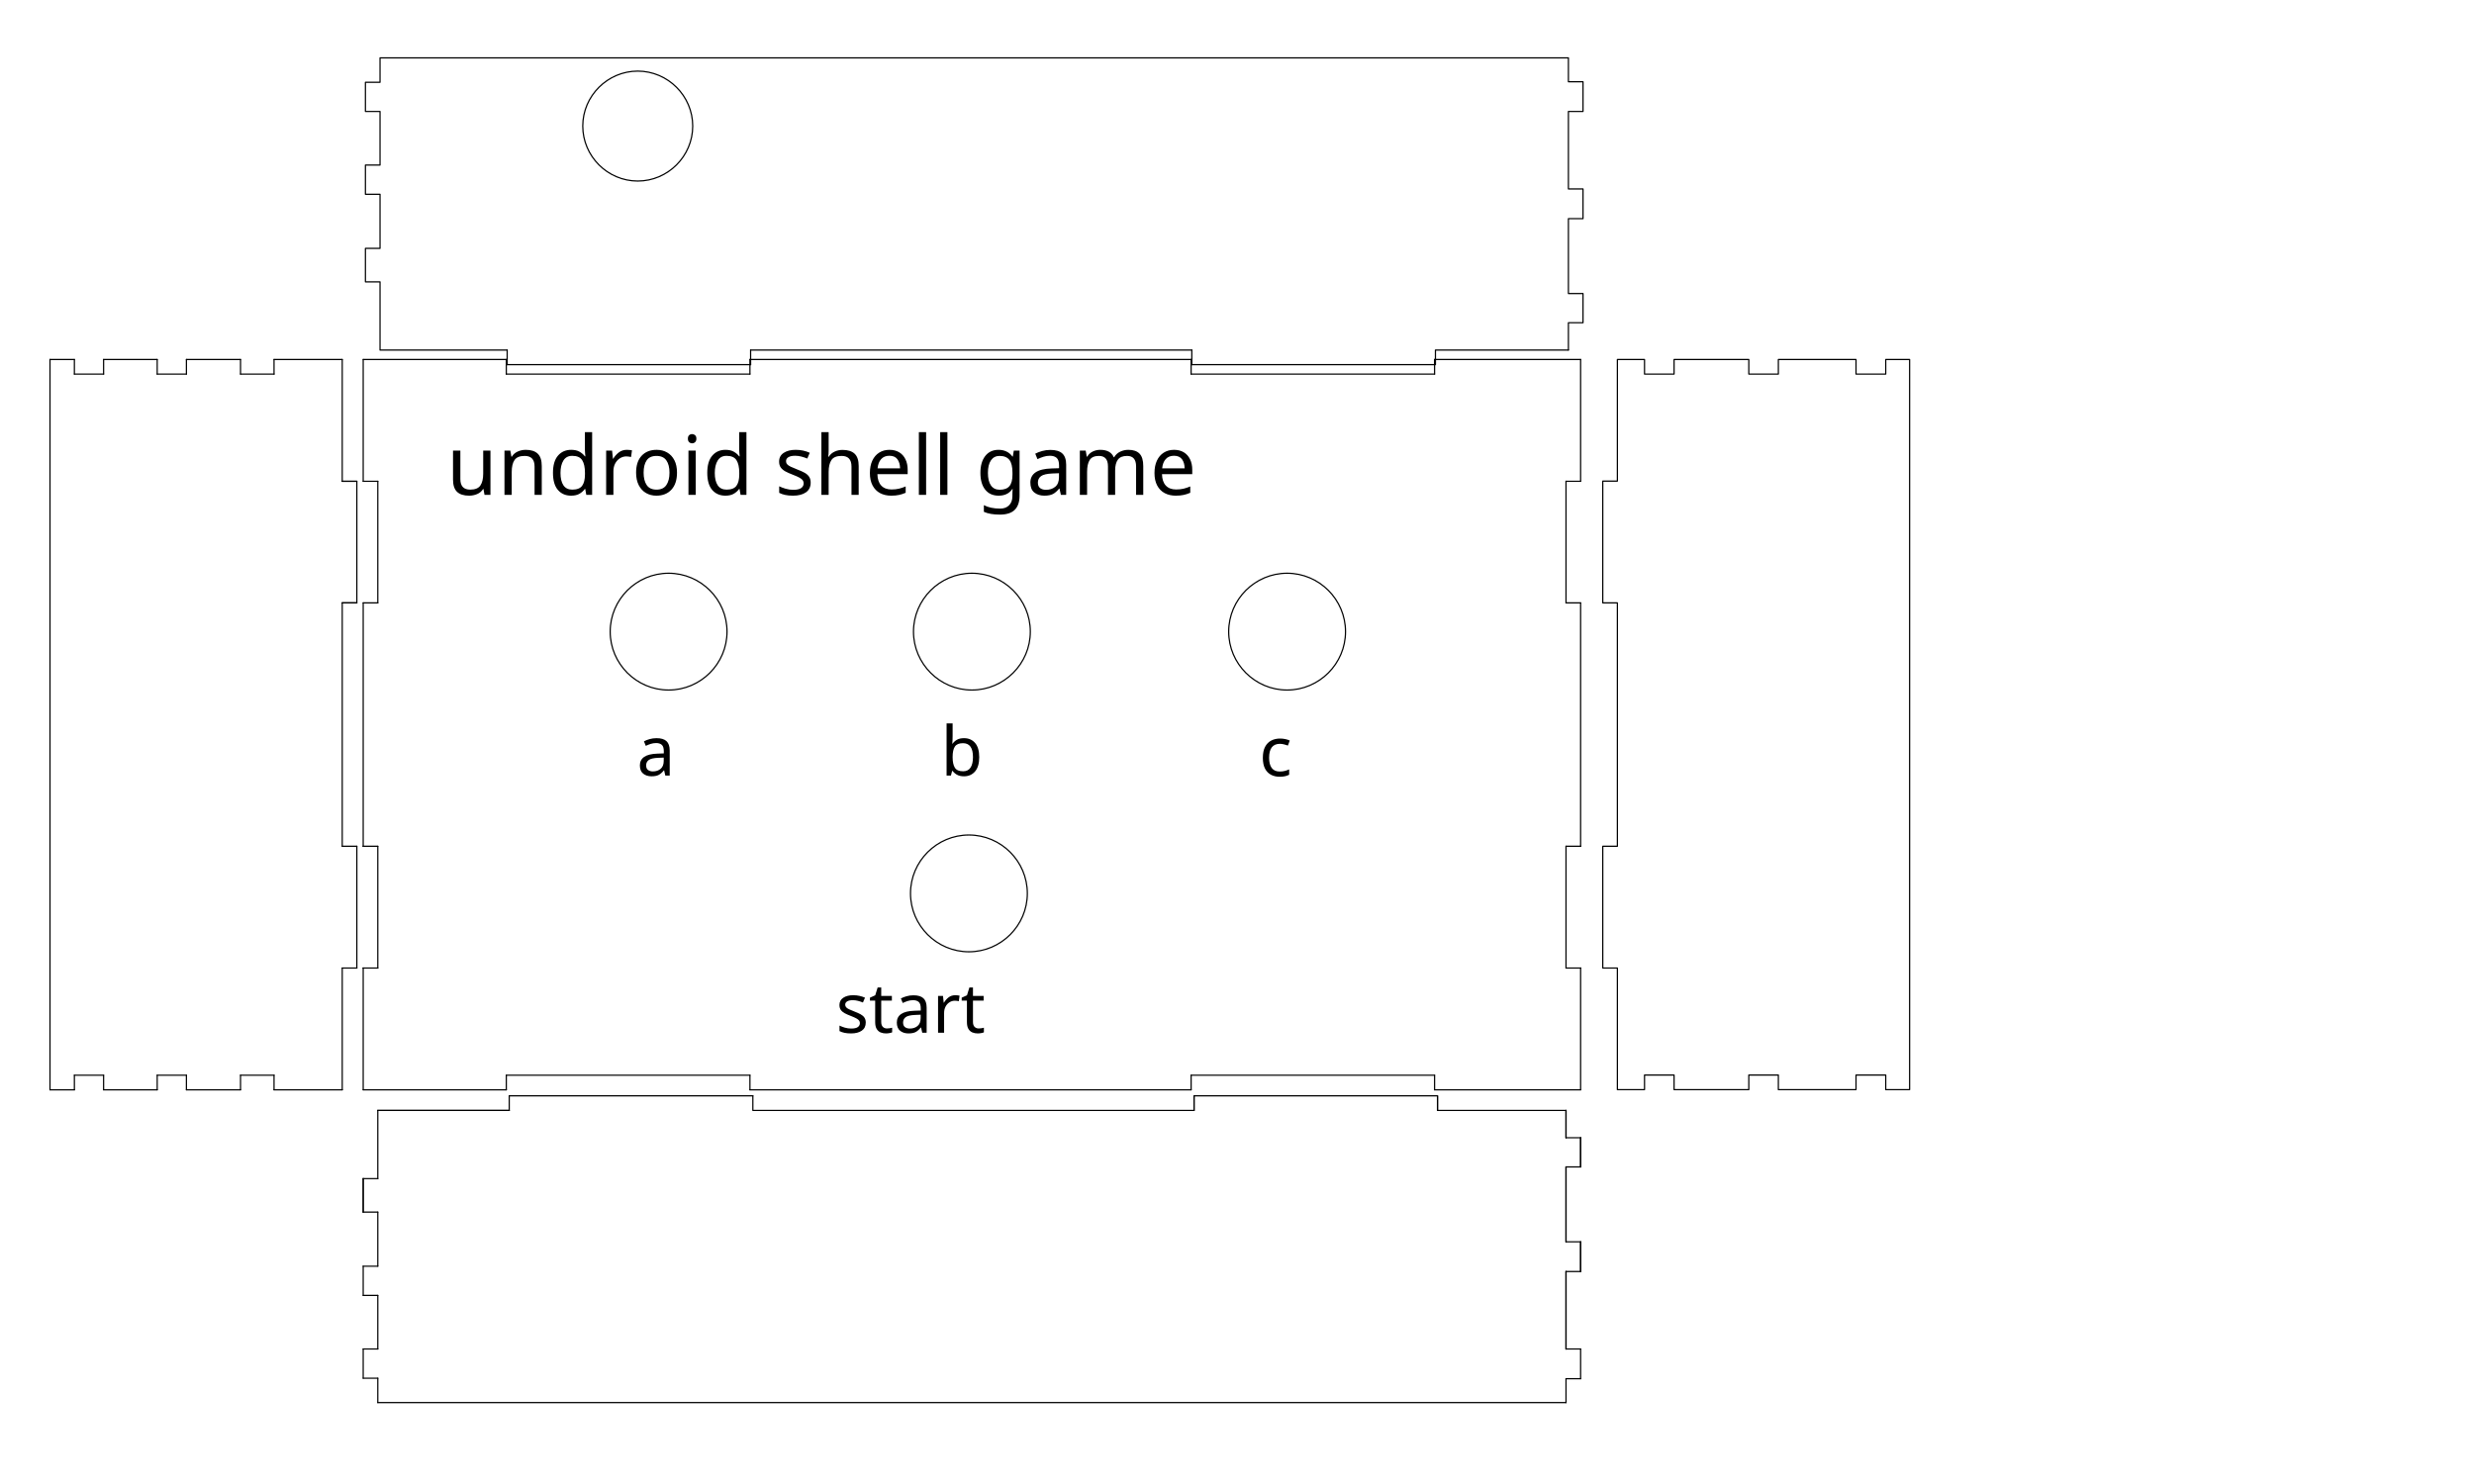
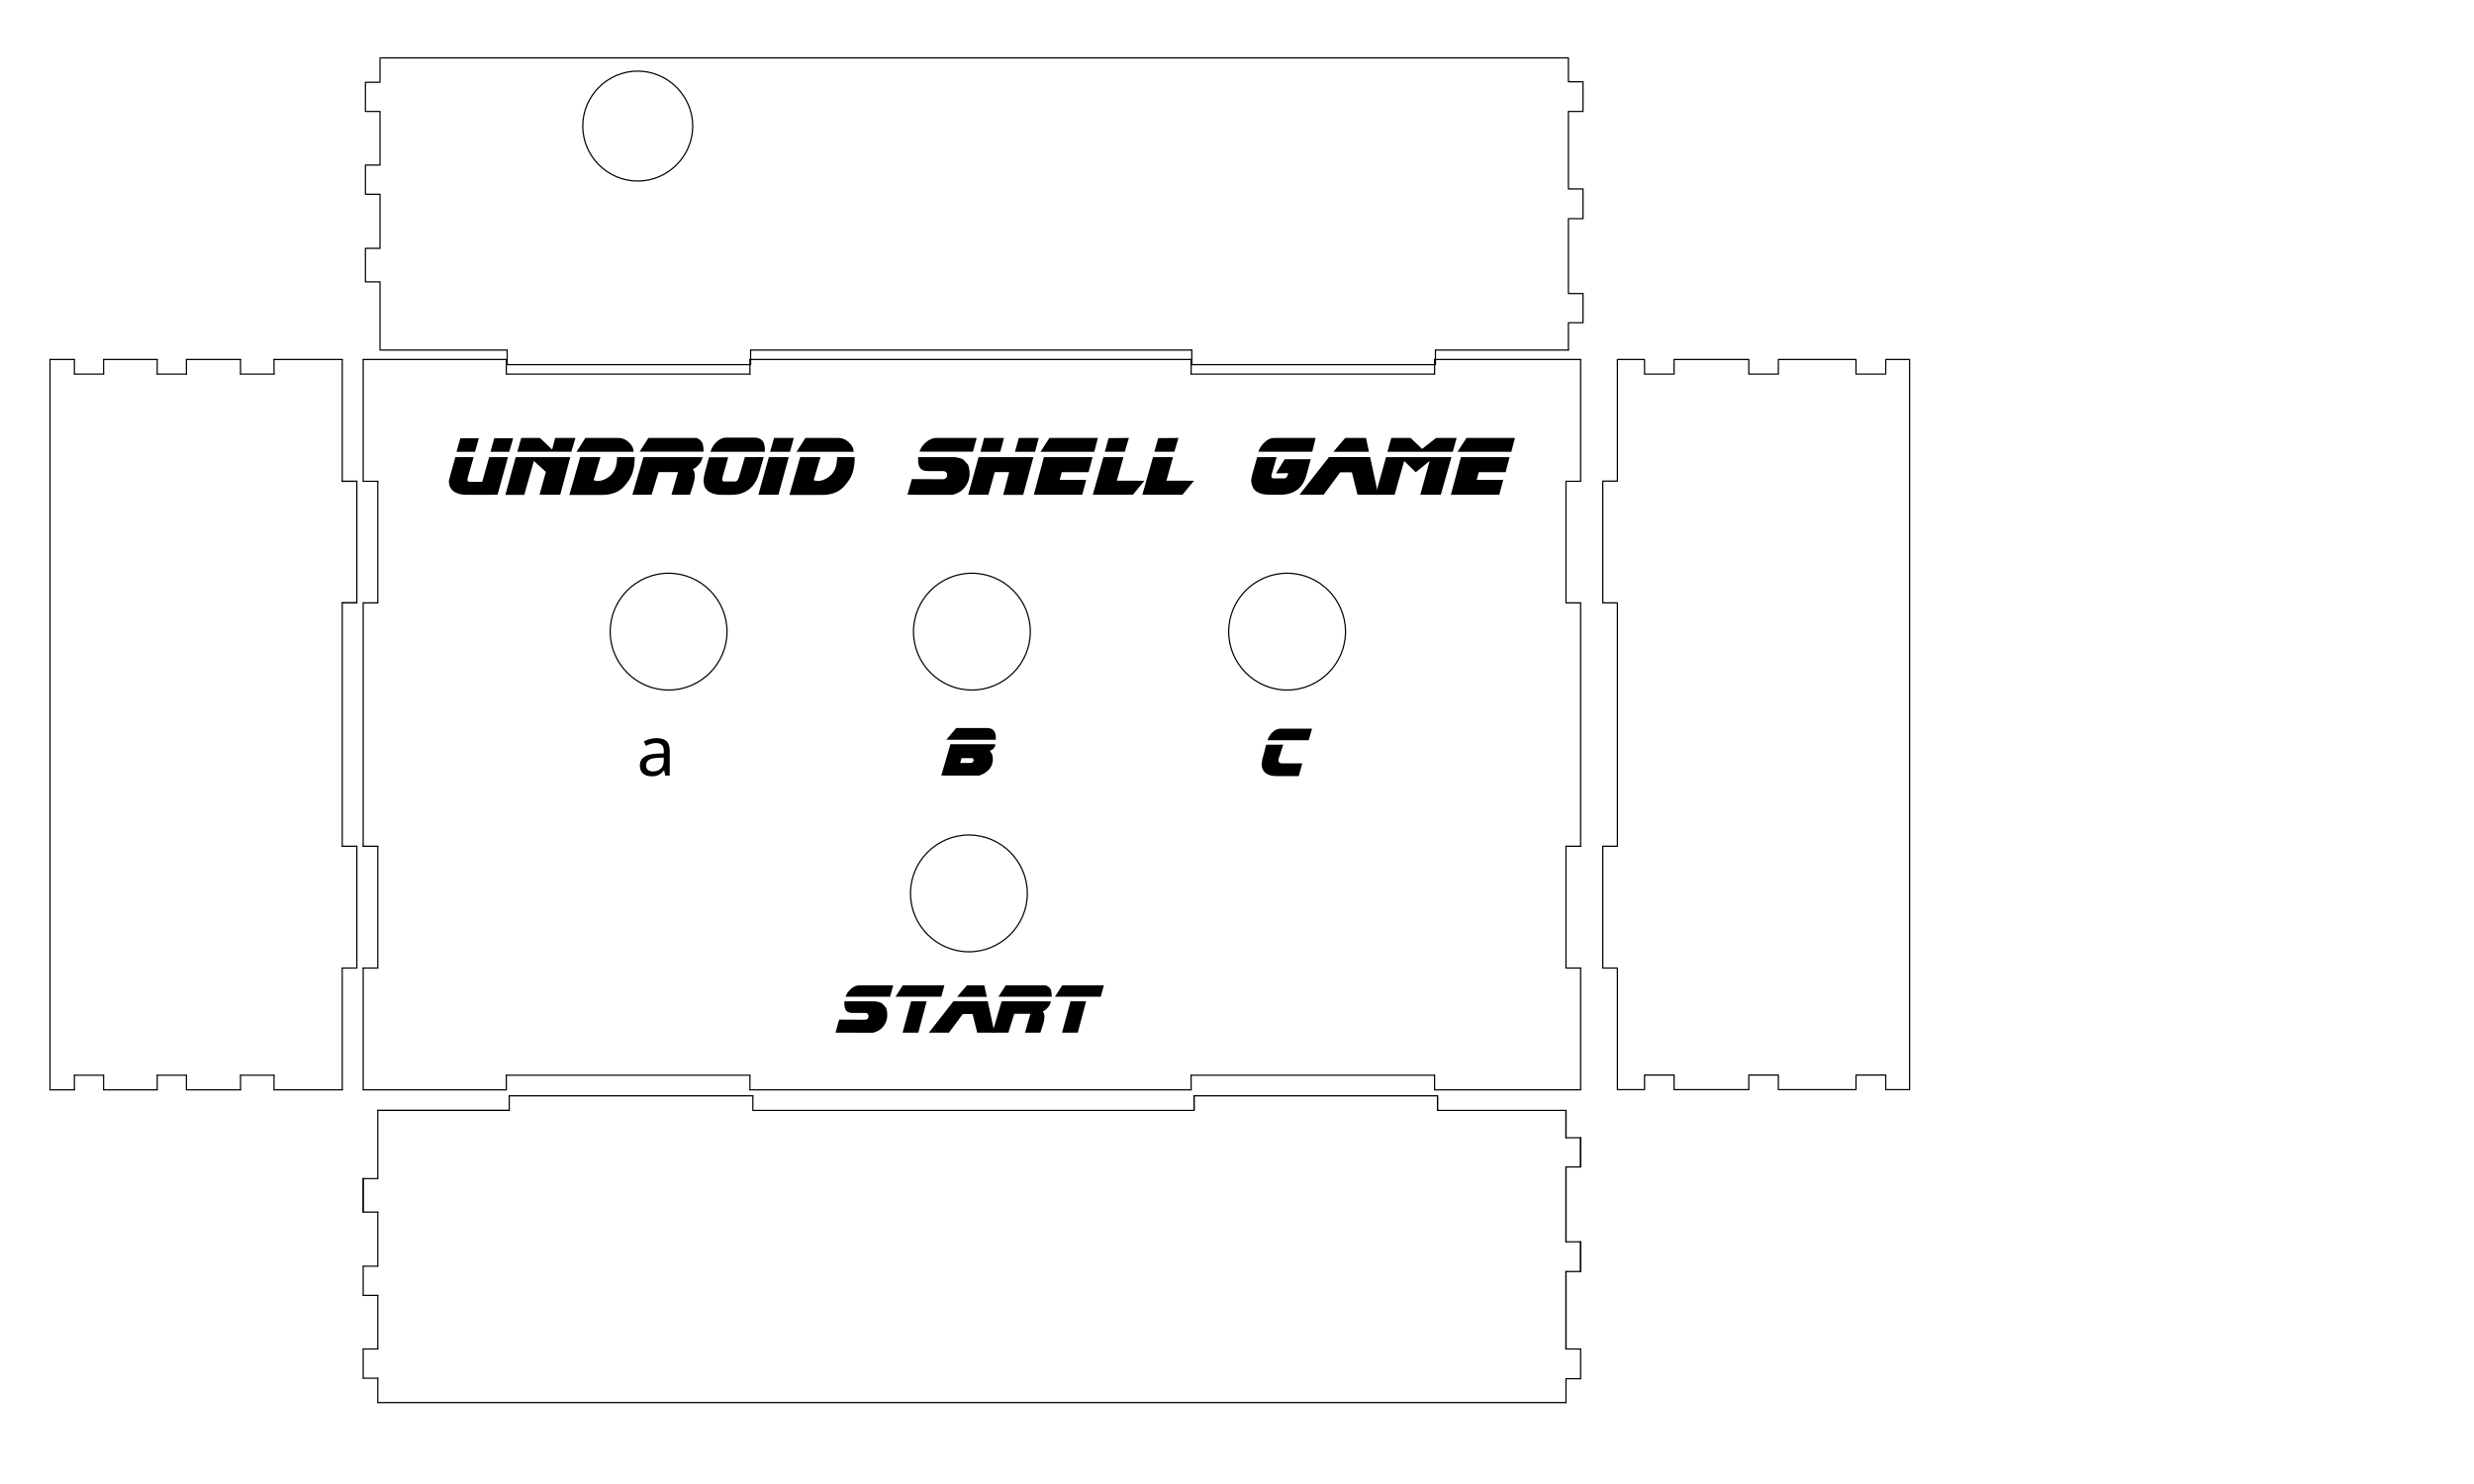
<svg xmlns="http://www.w3.org/2000/svg" version="1.1" id="Layer_1" x="0px" y="0px" width="1440px" height="864px" viewBox="0 0 1440 864" style="enable-background:new 0 0 1440 864;" xml:space="preserve">
  <defs id="defs23083" />
  <style type="text/css" id="style22746">
	.st0{fill:none;stroke:#010101;stroke-width:0.709;stroke-linecap:round;stroke-linejoin:round;stroke-miterlimit:10;}
	.st1{fill:none;stroke:#000000;stroke-width:0.709;stroke-linecap:round;stroke-linejoin:round;stroke-miterlimit:10;}
</style>
  <g id="g22771">
    <path class="st0" d="M828.1,256.8" id="path22748" />
    <polyline class="st0" points="295.2,203.8 221.2,203.8 221.2,164.1 212.7,164.1 212.7,144.6 221.2,144.6 221.2,113.1 212.7,113.1    212.7,96.1 221.2,96.1 221.2,64.9 212.7,64.9 212.7,47.9 221.2,47.9 221.2,33.7 912.9,33.7 912.9,47.6 921.4,47.6 921.4,64.9    912.9,64.9 912.9,110 921.4,110 921.4,127.3 912.9,127.3 912.9,170.9 921.4,170.9 921.4,187.9 912.9,187.9 912.9,203.8  " id="polyline22750" />
    <polyline class="st0" points="693.7,203.8 439.8,203.8 436.9,203.8  " id="polyline22752" />
    <path class="st0" d="M403.2,73.4c0,17.6-14.5,32-32,32c-17.6,0-32-14.5-32-32c0-17.6,14.5-32,32-32S403.2,55.8,403.2,73.4   L403.2,73.4z" id="path22754" />
    <g id="LINE_37_">
      <polyline class="st0" points="693.7,212.3 835.5,212.3 835.5,203.8 912.9,203.8   " id="polyline22756" />
    </g>
    <line class="st0" x1="693.7" y1="212.3" x2="693.7" y2="203.8" id="line22759" />
    <line class="st0" x1="436.9" y1="212.3" x2="436.9" y2="203.8" id="line22761" />
    <line class="st0" x1="436.9" y1="212.3" x2="295.2" y2="212.3" id="line22763" />
    <line class="st0" x1="295.2" y1="212.3" x2="295.2" y2="203.8" id="line22765" />
    <path class="st0" d="M907.8,203.8" id="path22767" />
    <path class="st0" d="M907.8,203.8" id="path22769" />
  </g>
  <g id="g22857">
    <polyline class="st0" points="695,646.5 695,638 836.7,638 836.7,646.5  " id="polyline22773" />
    <line class="st0" x1="219.9" y1="705.7" x2="211.4" y2="705.7" id="line22775" />
    <line class="st0" x1="211.4" y1="705.7" x2="211.4" y2="686.2" id="line22777" />
    <line class="st0" x1="211.4" y1="705.7" x2="211.4" y2="686.2" id="line22779" />
    <line class="st0" x1="211.4" y1="686.2" x2="219.9" y2="686.2" id="line22781" />
    <line class="st0" x1="219.9" y1="686.2" x2="219.9" y2="646.5" id="line22783" />
    <line class="st0" x1="219.9" y1="646.5" x2="296.4" y2="646.5" id="line22785" />
    <line class="st0" x1="296.4" y1="646.5" x2="296.4" y2="638" id="line22787" />
    <line class="st0" x1="296.4" y1="638" x2="438.2" y2="638" id="line22789" />
    <line class="st0" x1="219.9" y1="646.5" x2="296.4" y2="646.5" id="line22791" />
    <polyline class="st0" points="836.7,646.5 836.7,646.5 844.1,646.5 911.5,646.5  " id="polyline22793" />
    <polyline class="st0" points="438.2,638 438.2,646.5 683.6,646.5 695,646.5  " id="polyline22795" />
    <line class="st0" x1="695" y1="646.5" x2="695" y2="638" id="line22797" />
    <line class="st0" x1="836.7" y1="638" x2="836.7" y2="646.5" id="line22799" />
    <line class="st0" x1="911.5" y1="646.5" x2="911.5" y2="662.4" id="line22801" />
    <line class="st0" x1="911.5" y1="646.5" x2="911.5" y2="662.4" id="line22803" />
    <line class="st0" x1="911.5" y1="662.4" x2="920" y2="662.4" id="line22805" />
    <line class="st0" x1="920" y1="662.4" x2="920" y2="679.4" id="line22807" />
    <line class="st0" x1="920" y1="679.4" x2="920" y2="662.4" id="line22809" />
    <line class="st0" x1="920" y1="679.4" x2="911.5" y2="679.4" id="line22811" />
    <line class="st0" x1="911.5" y1="679.4" x2="911.5" y2="723" id="line22813" />
    <line class="st0" x1="911.5" y1="679.4" x2="911.5" y2="723" id="line22815" />
    <line class="st0" x1="911.5" y1="723" x2="920" y2="723" id="line22817" />
    <line class="st0" x1="920" y1="723" x2="920" y2="740.3" id="line22819" />
    <line class="st0" x1="920" y1="723" x2="920" y2="740.3" id="line22821" />
    <line class="st0" x1="920" y1="740.3" x2="911.5" y2="740.3" id="line22823" />
    <line class="st0" x1="911.5" y1="740.3" x2="911.5" y2="785.4" id="line22825" />
    <line class="st0" x1="911.5" y1="740.3" x2="911.5" y2="785.4" id="line22827" />
    <line class="st0" x1="911.5" y1="785.4" x2="920" y2="785.4" id="line22829" />
    <line class="st0" x1="920" y1="785.4" x2="920" y2="802.7" id="line22831" />
    <line class="st0" x1="920" y1="802.7" x2="911.5" y2="802.7" id="line22833" />
    <line class="st0" x1="911.5" y1="802.7" x2="911.5" y2="816.6" id="line22835" />
    <line class="st0" x1="911.5" y1="816.6" x2="219.9" y2="816.6" id="line22837" />
    <line class="st0" x1="219.9" y1="816.6" x2="219.9" y2="802.4" id="line22839" />
    <line class="st0" x1="219.9" y1="802.4" x2="211.4" y2="802.4" id="line22841" />
    <line class="st0" x1="211.4" y1="802.4" x2="211.4" y2="785.4" id="line22843" />
    <line class="st0" x1="211.4" y1="785.4" x2="219.9" y2="785.4" id="line22845" />
    <line class="st0" x1="219.9" y1="785.4" x2="219.9" y2="754.2" id="line22847" />
    <line class="st0" x1="219.9" y1="754.2" x2="211.4" y2="754.2" id="line22849" />
    <line class="st0" x1="211.4" y1="754.2" x2="211.4" y2="737.2" id="line22851" />
    <line class="st0" x1="211.4" y1="737.2" x2="219.9" y2="737.2" id="line22853" />
    <line class="st0" x1="219.9" y1="737.2" x2="219.9" y2="705.7" id="line22855" />
  </g>
  <g id="g22982">
    <g id="LWPOLYLINE_1_">
      <polyline class="st0" points="199.2,280.2 207.7,280.2 207.7,351 199.2,351   " id="polyline22859" />
    </g>
    <g id="LINE_73_">
      <line class="st0" x1="29.1" y1="634.5" x2="29.1" y2="209.3" id="line22862" />
    </g>
    <g id="LINE_72_">
      <line class="st0" x1="159.5" y1="209.3" x2="199.2" y2="209.3" id="line22865" />
      <line class="st0" x1="108.5" y1="209.3" x2="140" y2="209.3" id="line22867" />
      <line class="st0" x1="60.3" y1="209.3" x2="91.5" y2="209.3" id="line22869" />
      <line class="st0" x1="29.1" y1="209.3" x2="43.3" y2="209.3" id="line22871" />
    </g>
    <g id="LINE_71_">
      <line class="st0" x1="199.2" y1="280.2" x2="199.2" y2="209.3" id="line22874" />
    </g>
    <g id="LINE_70_">
      <line class="st0" x1="207.7" y1="280.2" x2="199.2" y2="280.2" id="line22877" />
    </g>
    <g id="LINE_69_">
      <line class="st0" x1="199.2" y1="351" x2="199.2" y2="492.7" id="line22880" />
    </g>
    <g id="LINE_68_">
      <line class="st0" x1="199.2" y1="492.7" x2="207.7" y2="492.7" id="line22883" />
    </g>
    <g id="LINE_67_">
      <line class="st0" x1="207.7" y1="351" x2="199.2" y2="351" id="line22886" />
    </g>
    <g id="LINE_66_">
      <line class="st0" x1="199.2" y1="563.6" x2="199.2" y2="634.5" id="line22889" />
    </g>
    <g id="LINE_65_">
      <path class="st0" d="M199.2,634.5" id="path22892" />
    </g>
    <g id="LINE_64_">
      <line class="st0" x1="207.7" y1="492.7" x2="207.7" y2="563.6" id="line22895" />
    </g>
    <g id="LINE_63_">
      <line class="st0" x1="207.7" y1="563.6" x2="199.2" y2="563.6" id="line22898" />
    </g>
    <g id="LINE_62_">
      <line class="st0" x1="159.5" y1="626" x2="159.5" y2="634.5" id="line22901" />
    </g>
    <g id="LINE_61_">
      <path class="st0" d="M140,634.5" id="path22904" />
      <path class="st0" d="M159.5,634.5" id="path22906" />
    </g>
    <g id="LINE_60_">
      <line class="st0" x1="140" y1="634.5" x2="140" y2="626" id="line22909" />
    </g>
    <g id="LINE_59_">
      <line class="st0" x1="140" y1="626" x2="159.5" y2="626" id="line22912" />
    </g>
    <g id="LINE_58_">
      <line class="st0" x1="108.5" y1="626" x2="108.5" y2="634.5" id="line22915" />
    </g>
    <g id="LINE_57_">
      <path class="st0" d="M91.5,634.5" id="path22918" />
      <path class="st0" d="M108.5,634.5" id="path22920" />
    </g>
    <g id="LINE_56_">
      <line class="st0" x1="91.5" y1="634.5" x2="91.5" y2="626" id="line22923" />
    </g>
    <g id="LINE_55_">
      <line class="st0" x1="91.5" y1="626" x2="108.5" y2="626" id="line22926" />
    </g>
    <g id="LINE_54_">
      <line class="st0" x1="60.3" y1="626" x2="60.3" y2="634.5" id="line22929" />
    </g>
    <g id="LINE_53_">
      <path class="st0" d="M43.3,634.5" id="path22932" />
      <path class="st0" d="M60.3,634.5" id="path22934" />
    </g>
    <g id="LINE_52_">
      <line class="st0" x1="43.3" y1="634.5" x2="43.3" y2="626" id="line22937" />
    </g>
    <g id="LINE_51_">
      <line class="st0" x1="43.3" y1="626" x2="60.3" y2="626" id="line22940" />
    </g>
    <g id="LINE_50_">
      <line class="st0" x1="43.3" y1="217.8" x2="43.3" y2="209.3" id="line22943" />
    </g>
    <g id="LINE_49_">
      <line class="st0" x1="60.3" y1="209.3" x2="60.3" y2="217.8" id="line22946" />
    </g>
    <g id="LINE_48_">
      <line class="st0" x1="60.3" y1="217.8" x2="43.3" y2="217.8" id="line22949" />
    </g>
    <g id="LINE_47_">
      <line class="st0" x1="91.5" y1="217.8" x2="91.5" y2="209.3" id="line22952" />
    </g>
    <g id="LINE_46_">
      <line class="st0" x1="108.5" y1="209.3" x2="108.5" y2="217.8" id="line22955" />
    </g>
    <g id="LINE_45_">
      <line class="st0" x1="108.5" y1="217.8" x2="91.5" y2="217.8" id="line22958" />
    </g>
    <g id="LINE_44_">
      <line class="st0" x1="140" y1="217.8" x2="140" y2="209.3" id="line22961" />
    </g>
    <g id="LINE_43_">
      <line class="st0" x1="159.5" y1="209.3" x2="159.5" y2="217.8" id="line22964" />
    </g>
    <g id="LINE_42_">
      <line class="st0" x1="159.5" y1="217.8" x2="140" y2="217.8" id="line22967" />
    </g>
    <g id="LINE_41_">
      <line class="st0" x1="199.2" y1="634.5" x2="159.5" y2="634.5" id="line22970" />
    </g>
    <g id="LINE_40_">
      <line class="st0" x1="140" y1="634.5" x2="108.5" y2="634.5" id="line22973" />
    </g>
    <g id="LINE_39_">
      <line class="st0" x1="91.5" y1="634.5" x2="60.3" y2="634.5" id="line22976" />
    </g>
    <g id="LINE_38_">
      <line class="st0" x1="43.3" y1="634.5" x2="29.1" y2="634.5" id="line22979" />
    </g>
  </g>
  <path class="st0" d="m 531.7,367.744 c 0,-18.7 15.3,-34 34,-34 18.7,0 34,15.3 34,34 0,18.7 -15.3,34 -34,34 -18.7,0 -34,-15.3 -34,-34 z" id="path22984" />
  <path class="st0" d="M211.4,209.3" id="path22986" />
  <path class="st0" d="M211.4,634.5" id="path22988" />
  <path class="st0" d="M920,634.5" id="path22990" />
  <path class="st0" d="M920,209.3" id="path22992" />
  <line class="st0" x1="294.7" y1="634.5" x2="211.4" y2="634.5" id="line22994" />
  <line class="st0" x1="693.3" y1="634.5" x2="436.5" y2="634.5" id="line22996" />
  <line class="st0" x1="920" y1="634.5" x2="835" y2="634.5" id="line22998" />
  <line class="st0" x1="835" y1="209.3" x2="920" y2="209.3" id="line23000" />
  <line class="st0" x1="436.5" y1="209.3" x2="693.3" y2="209.3" id="line23002" />
  <line class="st0" x1="211.4" y1="209.3" x2="294.7" y2="209.3" id="line23004" />
  <line class="st0" x1="693.3" y1="634.5" x2="693.3" y2="626" id="line23006" />
  <line class="st0" x1="693.3" y1="626" x2="835" y2="626" id="line23008" />
  <line class="st0" x1="835" y1="626" x2="835" y2="634.5" id="line23010" />
  <line class="st0" x1="920" y1="563.6" x2="911.5" y2="563.6" id="line23012" />
  <line class="st0" x1="911.5" y1="563.6" x2="911.5" y2="492.7" id="line23014" />
  <line class="st0" x1="911.5" y1="492.7" x2="920" y2="492.7" id="line23016" />
  <line class="st0" x1="920" y1="563.6" x2="920" y2="563.6" id="line23018" />
  <line class="st0" x1="920" y1="492.7" x2="920" y2="492.7" id="line23020" />
  <line class="st0" x1="920" y1="351" x2="911.5" y2="351" id="line23022" />
  <line class="st0" x1="911.5" y1="351" x2="911.5" y2="280.2" id="line23024" />
  <line class="st0" x1="911.5" y1="280.2" x2="920" y2="280.2" id="line23026" />
  <line class="st0" x1="835" y1="217.8" x2="693.3" y2="217.8" id="line23028" />
  <line class="st0" x1="693.3" y1="217.8" x2="693.3" y2="209.3" id="line23030" />
  <line class="st0" x1="835" y1="209.3" x2="835" y2="217.8" id="line23032" />
  <line class="st0" x1="436.5" y1="217.8" x2="294.7" y2="217.8" id="line23034" />
  <line class="st0" x1="294.7" y1="217.8" x2="294.7" y2="209.3" id="line23036" />
  <line class="st0" x1="436.5" y1="209.3" x2="436.5" y2="217.8" id="line23038" />
  <line class="st0" x1="219.9" y1="351" x2="211.4" y2="351" id="line23040" />
  <line class="st0" x1="211.4" y1="280.2" x2="219.9" y2="280.2" id="line23042" />
  <line class="st0" x1="219.9" y1="280.2" x2="219.9" y2="351" id="line23044" />
  <line class="st0" x1="219.9" y1="563.6" x2="211.4" y2="563.6" id="line23046" />
  <line class="st0" x1="211.4" y1="492.7" x2="211.4" y2="492.7" id="line23048" />
  <line class="st0" x1="211.4" y1="563.6" x2="211.4" y2="563.6" id="line23050" />
  <line class="st0" x1="211.4" y1="492.7" x2="219.9" y2="492.7" id="line23052" />
  <line class="st0" x1="219.9" y1="492.7" x2="219.9" y2="563.6" id="line23054" />
  <line class="st0" x1="294.7" y1="634.5" x2="294.7" y2="626" id="line23056" />
  <line class="st0" x1="294.7" y1="626" x2="436.5" y2="626" id="line23058" />
  <line class="st0" x1="436.5" y1="626" x2="436.5" y2="634.5" id="line23060" />
  <line class="st0" x1="920" y1="351" x2="920" y2="492.7" id="line23062" />
  <line class="st0" x1="920" y1="209.3" x2="920" y2="280.2" id="line23064" />
  <line class="st0" x1="920" y1="563.6" x2="920" y2="634.5" id="line23066" />
  <line class="st0" x1="211.4" y1="634.5" x2="211.4" y2="563.6" id="line23068" />
  <line class="st0" x1="211.4" y1="280.2" x2="211.4" y2="209.3" id="line23070" />
  <line class="st0" x1="211.4" y1="492.7" x2="211.4" y2="351" id="line23072" />
  <path class="st0" d="m 529.961,520.142 c 0,-18.7 15.3,-34 34,-34 18.7,0 34,15.3 34,34 0,18.7 -15.3,34 -34,34 -18.7,0 -34,-15.3 -34,-34 z" id="path23074-7" style="fill:none;stroke:#010101;stroke-width:0.709;stroke-linecap:round;stroke-linejoin:round;stroke-miterlimit:10" />
  <path class="st0" d="m 715.163,367.744 c 0,-18.7 15.3,-34 34,-34 18.7,0 34,15.3 34,34 0,18.7 -15.3,34 -34,34 -18.7,0 -34,-15.3 -34,-34 z" id="path23074-0" style="fill:none;stroke:#010101;stroke-width:0.709;stroke-linecap:round;stroke-linejoin:round;stroke-miterlimit:10" />
  <path class="st0" d="m 355.163,367.744 c 0,-18.7 15.3,-34 34,-34 18.7,0 34,15.3 34,34 0,18.7 -15.3,34 -34,34 -18.7,0 -34,-15.3 -34,-34 z" id="path23074-3" style="fill:none;stroke:#010101;stroke-width:0.709;stroke-linecap:round;stroke-linejoin:round;stroke-miterlimit:10" />
  <g id="g23078">
    <polygon class="st1" points="941.4,634.4 957.2,634.4 957.2,625.9 974.4,625.9 974.4,634.4 1017.9,634.4 1017.9,625.9    1035.1,625.9 1035.1,634.4 1080.3,634.4 1080.3,625.9 1097.6,625.9 1097.6,634.4 1111.5,634.4 1111.5,209.3 1097.6,209.3    1097.6,217.8 1080.3,217.8 1080.3,209.3 1035.1,209.3 1035.1,217.8 1017.9,217.8 1017.9,209.3 974.4,209.3 974.4,217.8    957.2,217.8 957.2,209.3 941.4,209.3 941.4,280.1 932.9,280.1 932.9,351 941.4,351 941.4,492.7 932.9,492.7 932.9,563.6    941.4,563.6  " id="polygon23076" />
  </g>
-   <text xml:space="preserve" style="font-style:normal;font-weight:normal;font-size:40px;line-height:1.25;font-family:sans-serif;fill:#000000;fill-opacity:1;stroke:none" x="259.889" y="288.097" id="text24029">
-     <tspan id="tspan24027" x="259.889" y="288.097" style="font-style:normal;font-variant:normal;font-weight:normal;font-stretch:normal;font-size:48px;font-family:'Blade Runner Movie Font';-inkscape-font-specification:'Blade Runner Movie Font, Normal';font-variant-ligatures:normal;font-variant-caps:normal;font-variant-numeric:normal;font-variant-east-asian:normal">undroid shell game</tspan>
-   </text>
+   <g aria-label="undroid shell game" id="text24029" style="font-size:40px;line-height:1.25">
+     <path d="m 298.673,255.121 -2.256,7.92 h -10.944 l 2.208,-7.92 z m -19.968,0 -2.208,7.92 h -10.8 l 2.256,-7.872 z m 16.944,11.04 -6.048,21.888 -17.568,0.048 q -8.256,0 -10.224,-4.944 -0.528,-1.344 -0.528,-2.688 0,-0.768 0.192,-1.44 l 3.552,-12.864 h 10.656 l -3.408,11.904 q -0.24,0.816 -0.24,1.2 0,0.96 0.96,1.248 h 7.68 l 4.032,-14.352 z" style="font-size:48px;font-family:'Blade Runner Movie Font';-inkscape-font-specification:'Blade Runner Movie Font, Normal'" id="path34207" />
+     <path d="m 334.961,254.977 -2.4,8.016 h -31.44 l 2.256,-8.016 h 10.896 l 7.104,6.768 1.728,-6.768 z m -3.024,11.184 -5.856,21.888 h -12.048 l 3.696,-13.296 -7.008,-6.384 -5.568,19.728 h -10.992 l 6,-21.936 z" style="font-size:48px;font-family:'Blade Runner Movie Font';-inkscape-font-specification:'Blade Runner Movie Font, Normal'" id="path34209" />
+     <path d="m 368.849,263.041 h -33.264 l 5.136,-8.064 h 19.344 q 3.168,0 5.904,2.496 2.736,2.448 2.88,5.568 z m 0.576,3.12 q 0,8.448 -3.264,13.248 -2.64,3.888 -4.8,5.52 -4.32,3.216 -10.896,3.216 h -19.056 l 6.288,-21.984 h 11.808 l -3.984,13.392 q 1.152,0.48 2.448,0.48 2.4,0 4.992,-1.488 4.176,-2.352 5.472,-6.768 0.672,-2.256 0.768,-5.616 z" style="font-size:48px;font-family:'Blade Runner Movie Font';-inkscape-font-specification:'Blade Runner Movie Font, Normal'" id="path34211" />
+     <path d="m 409.504,262.945 h -37.2 l 5.088,-7.968 h 27.312 q 1.104,0 2.208,0.768 1.152,0.768 1.728,1.824 0.864,1.584 0.864,5.376 z m -0.576,3.216 q -0.384,2.928 -3.36,5.52 -1.344,1.2 -2.256,1.488 1.104,1.728 1.104,3.648 0,1.104 -0.336,3.12 -0.192,1.248 -2.496,8.112 h -10.752 l 3.84,-13.2 h -11.328 l -4.08,13.2 h -11.184 l 6.432,-21.888 z" style="font-size:48px;font-family:'Blade Runner Movie Font';-inkscape-font-specification:'Blade Runner Movie Font, Normal'" id="path34213" />
+     <path d="m 445.168,263.041 h -31.632 q 0.96,-3.264 3.264,-5.52 2.832,-2.736 5.856,-2.736 h 16.32 q 6.192,0 6.192,6.576 0,1.632 0,1.68 z m -0.672,3.072 -0.192,0.768 q -0.768,2.496 -2.64,9.12 -1.2,4.176 -3.696,7.008 -4.512,5.088 -12.096,5.088 h -5.712 q -4.608,0 -7.296,-1.728 -3.312,-2.064 -3.312,-6.384 0,-2.304 0.72,-4.896 l 2.4,-8.88 h 11.184 l -3.312,11.664 q -0.192,0.816 -0.192,1.248 0,0.96 0.864,1.2 h 6.96 q 1.296,-0.336 1.92,-2.448 l 3.456,-11.712 z" style="font-size:48px;font-family:'Blade Runner Movie Font';-inkscape-font-specification:'Blade Runner Movie Font, Normal'" id="path34215" />
+     <path d="m 462.016,254.977 -2.208,8.064 h -11.568 l 2.304,-8.064 z m -2.928,11.184 -6,21.888 h -11.664 l 6.096,-21.888 z" style="font-size:48px;font-family:'Blade Runner Movie Font';-inkscape-font-specification:'Blade Runner Movie Font, Normal'" id="path34217" />
+     <path d="m 496.912,263.041 h -33.264 l 5.136,-8.064 h 19.344 q 3.168,0 5.904,2.496 2.736,2.448 2.88,5.568 z m 0.576,3.12 q 0,8.448 -3.264,13.248 -2.64,3.888 -4.8,5.52 -4.32,3.216 -10.896,3.216 h -19.056 l 6.288,-21.984 h 11.808 l -3.984,13.392 q 1.152,0.48 2.448,0.48 2.4,0 4.992,-1.488 4.176,-2.352 5.472,-6.768 0.672,-2.256 0.768,-5.616 z" style="font-size:48px;font-family:'Blade Runner Movie Font';-inkscape-font-specification:'Blade Runner Movie Font, Normal'" id="path34219" />
+     <path d="m 568.48,254.977 -2.16,7.968 h -31.104 q 1.008,-3.072 3.696,-5.424 2.928,-2.544 5.952,-2.544 z m -8.112,30.048 q -1.92,1.968 -5.952,3.072 l -26.208,-0.048 2.544,-9.12 18.144,0.096 q 2.352,-0.288 2.352,-2.304 0,-1.2 -0.336,-1.632 -0.288,-0.432 -1.44,-0.816 h -9.264 q -3.024,0 -4.416,-1.488 -1.392,-1.536 -1.392,-4.944 0,-1.68 0,-1.68 h 21.216 q 3.888,0.48 5.232,1.536 0.192,0.144 2.592,2.832 0.912,2.304 0.912,5.232 0,5.328 -3.984,9.264 z" style="font-size:48px;font-family:'Blade Runner Movie Font';-inkscape-font-specification:'Blade Runner Movie Font, Normal'" id="path34221" />
+     <path d="m 604.576,254.977 -2.112,8.064 h -11.712 l 2.256,-8.064 z m -20.208,0 -2.16,8.064 h -11.52 l 2.112,-8.064 z m 17.136,11.184 -5.952,21.936 h -11.616 l 3.456,-13.248 h -8.4 l -3.696,13.2 h -11.76 l 6.048,-21.888 z" style="font-size:48px;font-family:'Blade Runner Movie Font';-inkscape-font-specification:'Blade Runner Movie Font, Normal'" id="path34223" />
+     <path d="m 639.04,254.977 -2.112,8.064 h -31.296 l 5.184,-8.064 z m -3.12,11.184 -2.304,8.736 h -15.6 l -1.248,4.512 h 15.456 l -2.304,8.64 h -28.176 l 5.856,-21.888 z" style="font-size:48px;font-family:'Blade Runner Movie Font';-inkscape-font-specification:'Blade Runner Movie Font, Normal'" id="path34225" />
+     <path d="m 657.088,254.977 -2.4,8.016 h -11.616 l 2.208,-7.92 z m 9.024,24.912 -6.72,8.16 h -23.328 l 6.192,-21.888 h 11.664 l -3.84,13.68 z" style="font-size:48px;font-family:'Blade Runner Movie Font';-inkscape-font-specification:'Blade Runner Movie Font, Normal'" id="path34227" />
+     <path d="m 685.936,254.977 -2.4,8.016 h -11.616 l 2.208,-7.92 z m 9.024,24.912 -6.72,8.16 h -23.328 l 6.192,-21.888 h 11.664 l -3.84,13.68 z" style="font-size:48px;font-family:'Blade Runner Movie Font';-inkscape-font-specification:'Blade Runner Movie Font, Normal'" id="path34229" />
+     <path d="m 765.76,254.977 -1.968,8.016 h -31.344 q 0.864,-2.784 3.36,-5.28 2.736,-2.736 5.712,-2.736 z m -2.832,12.384 -2.544,9.408 q -1.056,3.84 -3.216,6.384 -4.176,4.896 -12.144,4.896 h -5.76 q -8.352,0 -10.224,-4.752 -0.768,-1.92 -0.768,-3.504 0,-1.296 0.48,-3.072 l 2.976,-10.56 h 11.328 l -2.832,9.888 q -0.24,0.816 -0.24,1.2 0,0.96 0.96,1.248 h 6.816 q 1.44,-0.384 1.92,-2.448 l 0.096,-0.576 -7.104,0.096 5.088,-8.208 z" style="font-size:48px;font-family:'Blade Runner Movie Font';-inkscape-font-specification:'Blade Runner Movie Font, Normal'" id="path34231" />
+     <path d="m 796.816,263.041 h -20.736 l 6.912,-8.064 h 12.096 z m 5.376,25.008 h -12.048 l -3.264,-13.056 h -6.816 l -9.648,13.056 h -14.064 l 17.184,-21.936 h 23.952 z" style="font-size:48px;font-family:'Blade Runner Movie Font';-inkscape-font-specification:'Blade Runner Movie Font, Normal'" id="path34233" />
+     <path d="m 847.84,254.977 -2.256,8.064 h -38.016 l 2.256,-8.064 h 11.232 l 6.672,6.384 8.16,-6.384 z m -3.024,11.184 -6.192,21.888 h -11.952 l 5.472,-19.68 -8.112,6.576 -6.72,-6.576 -5.568,19.68 h -11.088 l 6.096,-21.888 z" style="font-size:48px;font-family:'Blade Runner Movie Font';-inkscape-font-specification:'Blade Runner Movie Font, Normal'" id="path34235" />
+     <path d="m 881.776,254.977 -2.112,8.064 h -31.296 l 5.184,-8.064 z m -3.12,11.184 -2.304,8.736 h -15.6 l -1.248,4.512 h 15.456 l -2.304,8.64 h -28.176 l 5.856,-21.888 z" style="font-size:48px;font-family:'Blade Runner Movie Font';-inkscape-font-specification:'Blade Runner Movie Font, Normal'" id="path34237" />
+   </g>
  <text xml:space="preserve" style="font-style:normal;font-weight:normal;font-size:40px;line-height:1.25;font-family:sans-serif;fill:#000000;fill-opacity:1;stroke:none" x="370.6" y="451.563" id="text26569">
    <tspan id="tspan26567" x="370.6" y="451.563" style="font-style:normal;font-variant:normal;font-weight:normal;font-stretch:normal;font-size:40px;font-family:'Blade Runner Movie Font';-inkscape-font-specification:'Blade Runner Movie Font, Normal';font-variant-ligatures:normal;font-variant-caps:normal;font-variant-numeric:normal;font-variant-east-asian:normal">a</tspan>
  </text>
-   <text xml:space="preserve" style="font-style:normal;font-weight:normal;font-size:40px;line-height:1.25;font-family:sans-serif;fill:#000000;fill-opacity:1;stroke:none" x="547.554" y="451.563" id="text26569-0">
-     <tspan id="tspan26567-9" x="547.554" y="451.563" style="font-style:normal;font-variant:normal;font-weight:normal;font-stretch:normal;font-size:40px;font-family:'Blade Runner Movie Font';-inkscape-font-specification:'Blade Runner Movie Font, Normal';font-variant-ligatures:normal;font-variant-caps:normal;font-variant-numeric:normal;font-variant-east-asian:normal">b</tspan>
-   </text>
-   <text xml:space="preserve" style="font-style:normal;font-weight:normal;font-size:40px;line-height:1.25;font-family:sans-serif;fill:#000000;fill-opacity:1;stroke:none" x="732.84" y="451.825" id="text26569-1">
-     <tspan id="tspan26567-1" x="732.84" y="451.825" style="font-style:normal;font-variant:normal;font-weight:normal;font-stretch:normal;font-size:40px;font-family:'Blade Runner Movie Font';-inkscape-font-specification:'Blade Runner Movie Font, Normal';font-variant-ligatures:normal;font-variant-caps:normal;font-variant-numeric:normal;font-variant-east-asian:normal">c</tspan>
-   </text>
-   <text xml:space="preserve" style="font-style:normal;font-weight:normal;font-size:40px;line-height:1.25;font-family:sans-serif;fill:#000000;fill-opacity:1;stroke:none" x="486.554" y="601.268" id="text29529">
-     <tspan id="tspan29527" x="486.554" y="601.268" style="font-style:normal;font-variant:normal;font-weight:normal;font-stretch:normal;font-size:40px;font-family:'Blade Runner Movie Font';-inkscape-font-specification:'Blade Runner Movie Font, Normal';font-variant-ligatures:normal;font-variant-caps:normal;font-variant-numeric:normal;font-variant-east-asian:normal">start</tspan>
-   </text>
+   <g aria-label="b" id="text26569-0" style="font-size:40px;line-height:1.25">
+     <path d="m 579.554,430.683 h -28.72 l 5.76,-6.84 h 17.8 q 5.24,0 5.24,5.64 0,0.56 -0.08,1.2 z m -0.24,2.64 q 0,2.56 -3.12,3.76 1.16,1.96 1.24,2.08 0.44,1 0.44,2.56 0,0.16 0,0.8 -0.24,3.96 -3.2,6.4 -2.28,1.96 -4.96,2.64 l -21.84,-0.04 5.32,-18.2 z m -12.6,9.44 q 0,-1.2 -0.84,-1.36 h -6.24 l -0.76,2.8 h 6.2 q 0.56,0 1.08,-0.44 0.56,-0.44 0.56,-1 z" style="font-family:'Blade Runner Movie Font';-inkscape-font-specification:'Blade Runner Movie Font, Normal'" id="path34279" />
+   </g>
+   <g aria-label="c" id="text26569-1" style="font-size:40px;line-height:1.25">
+     <path d="m 763.68,424.225 -1.96,6.72 h -23.96 q 0.76,-2.56 2.8,-4.52 2.28,-2.2 4.72,-2.2 z m -5.68,20.2 -2.08,7.44 h -12.68 q -6.6,0 -8.4,-4.2 -0.56,-1.28 -0.36,-3.56 0.04,-0.44 0.16,-1.6 l 2.36,-8.92 9.92,-0.04 -2.88,8.84 q 0.12,0.52 0.24,1.08 0.36,0.72 1.48,0.96 z" style="font-family:'Blade Runner Movie Font';-inkscape-font-specification:'Blade Runner Movie Font, Normal'" id="path34300" />
+   </g>
+   <g aria-label="start" id="text29529" style="font-size:40px;line-height:1.25">
+     <path d="m 519.874,573.668 -1.8,6.64 h -25.92 q 0.84,-2.56 3.08,-4.52 2.44,-2.12 4.96,-2.12 z m -6.76,25.04 q -1.6,1.64 -4.96,2.56 l -21.84,-0.04 2.12,-7.6 15.12,0.08 q 1.96,-0.24 1.96,-1.92 0,-1 -0.28,-1.36 -0.24,-0.36 -1.2,-0.68 h -7.72 q -2.52,0 -3.68,-1.24 -1.16,-1.28 -1.16,-4.12 0,-1.4 0,-1.4 h 17.68 q 3.24,0.4 4.36,1.28 0.16,0.12 2.16,2.36 0.76,1.92 0.76,4.36 0,4.44 -3.32,7.72 z" style="font-family:'Blade Runner Movie Font';-inkscape-font-specification:'Blade Runner Movie Font, Normal'" id="path34321" />
+     <path d="m 549.714,573.668 -1.84,6.64 h -26.64 l 4.24,-6.64 z m -10.36,9.32 -4.84,18.24 h -9.16 l 4.96,-18.24 z" style="font-family:'Blade Runner Movie Font';-inkscape-font-specification:'Blade Runner Movie Font, Normal'" id="path34323" />
+     <path d="m 574.354,580.388 h -17.28 l 5.76,-6.72 h 10.08 z m 4.48,20.84 h -10.04 l -2.72,-10.88 h -5.68 l -8.04,10.88 h -11.72 l 14.32,-18.28 h 19.96 z" style="font-family:'Blade Runner Movie Font';-inkscape-font-specification:'Blade Runner Movie Font, Normal'" id="path34325" />
+     <path d="m 612.154,580.308 h -31 l 4.24,-6.64 h 22.76 q 0.92,0 1.84,0.64 0.96,0.64 1.44,1.52 0.72,1.32 0.72,4.48 z m -0.48,2.68 q -0.32,2.44 -2.8,4.6 -1.12,1 -1.88,1.24 0.92,1.44 0.92,3.04 0,0.92 -0.28,2.6 -0.16,1.04 -2.08,6.76 h -8.96 l 3.2,-11 h -9.44 l -3.4,11 h -9.32 l 5.36,-18.24 z" style="font-family:'Blade Runner Movie Font';-inkscape-font-specification:'Blade Runner Movie Font, Normal'" id="path34327" />
+     <path d="m 642.514,573.668 -1.84,6.64 h -26.64 l 4.24,-6.64 z m -10.36,9.32 -4.84,18.24 h -9.16 l 4.96,-18.24 z" style="font-family:'Blade Runner Movie Font';-inkscape-font-specification:'Blade Runner Movie Font, Normal'" id="path34329" />
+   </g>
</svg>
